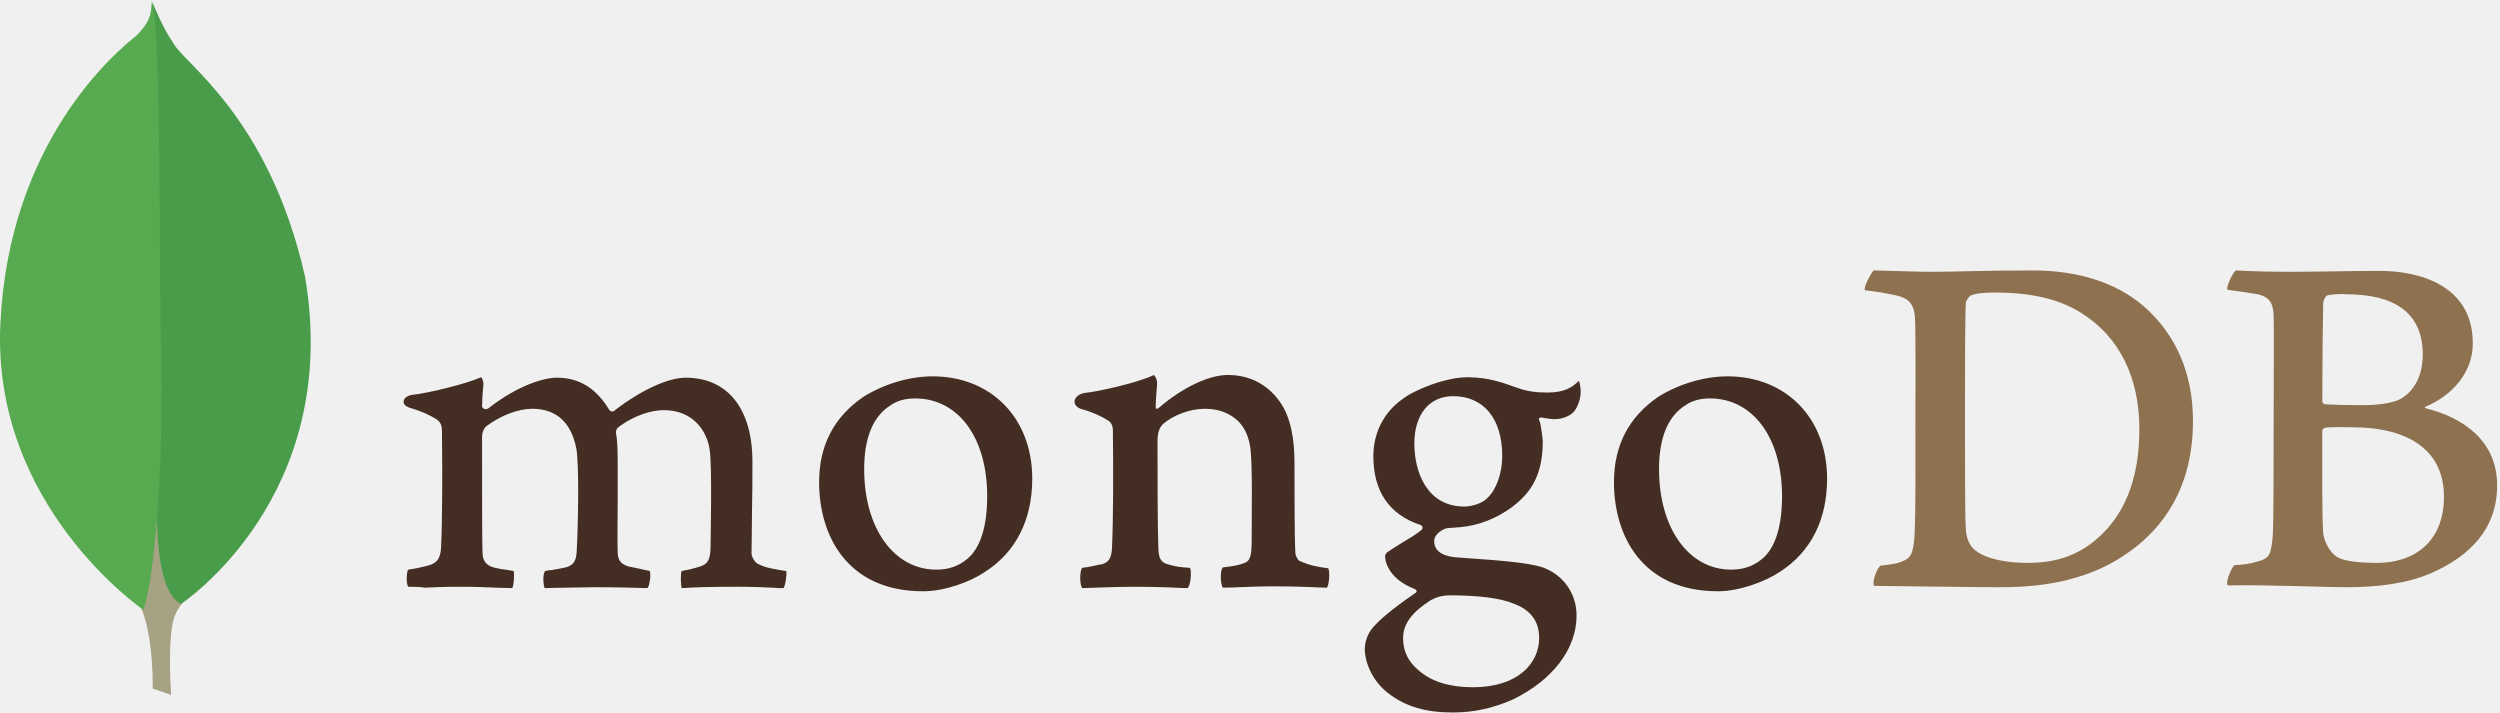
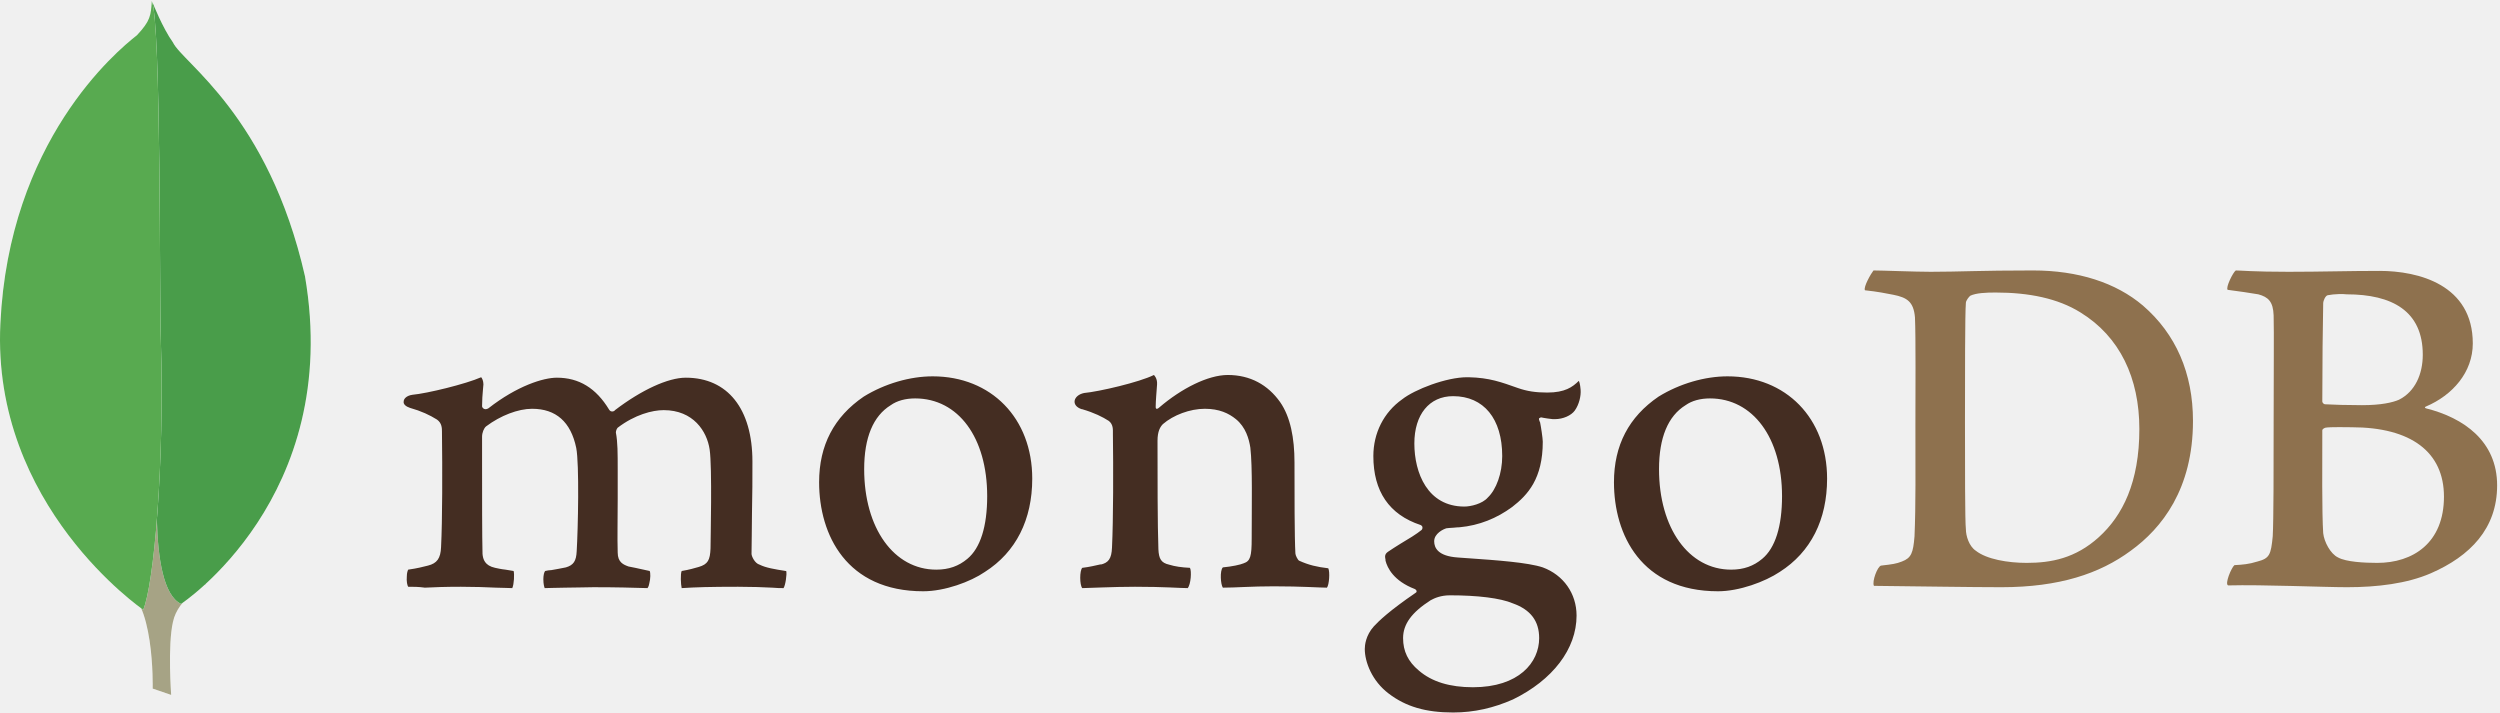
- <svg xmlns="http://www.w3.org/2000/svg" xmlns:xlink="http://www.w3.org/1999/xlink" width="256px" height="73px" viewBox="0 0 256 73" version="1.1" preserveAspectRatio="xMinYMin meet">
-   <defs>
-     <path id="path-1" d="M6.302,62.524 L4.411,61.878 C4.411,61.878 4.642,52.235 1.181,51.543 C-1.126,48.867 1.55,-61.964 9.855,51.174 C9.855,51.174 6.995,52.604 6.487,55.049 C5.933,57.449 6.302,62.524 6.302,62.524 L6.302,62.524 Z" />
-     <path id="path-3" d="M3.001,61.838 C3.001,61.838 19.565,50.949 15.689,28.293 C11.952,11.821 3.139,6.423 2.17,4.346 C1.109,2.87 0.094,0.286 0.094,0.286 L0.786,46.104 C0.786,46.15 -0.645,60.131 3.001,61.838" />
-     <path id="path-5" d="M14.666,62.438 C14.666,62.438 -0.883,51.825 0.04,33.138 C0.916,14.451 11.898,5.269 14.02,3.608 C15.404,2.132 15.451,1.578 15.543,0.101 C16.512,2.178 16.327,31.154 16.466,34.569 C16.881,47.719 15.727,59.946 14.666,62.438 L14.666,62.438 Z" />
-   </defs>
+ <svg xmlns="http://www.w3.org/2000/svg" width="512px" height="146px" viewBox="0 0 512 146" version="1.1">
+   <defs />
  <g stroke="none" stroke-width="1" fill="none" fill-rule="evenodd">
-     <g transform="translate(11.22428, 8.634064)">
-       <path d="M227.132,21.597 C226.902,21.643 226.671,22.151 226.671,22.428 C226.625,24.273 226.579,29.165 226.579,32.487 C226.579,32.579 226.717,32.763 226.856,32.763 C227.548,32.809 229.209,32.856 230.639,32.856 C232.623,32.856 233.777,32.579 234.423,32.302 C236.084,31.472 236.868,29.672 236.868,27.688 C236.868,23.212 233.731,21.505 229.07,21.505 C228.747,21.459 227.825,21.459 227.132,21.597 L227.132,21.597 Z M239.037,42.222 C239.037,37.654 235.669,35.116 229.578,35.116 C229.301,35.116 227.363,35.07 226.902,35.163 C226.763,35.209 226.579,35.301 226.579,35.44 C226.579,38.716 226.533,43.93 226.671,45.96 C226.763,46.836 227.41,48.082 228.194,48.451 C229.024,48.913 230.916,49.005 232.208,49.005 C235.853,49.005 239.037,46.975 239.037,42.222 L239.037,42.222 Z M217.72,19.06 C218.181,19.06 219.566,19.198 223.118,19.198 C226.487,19.198 229.163,19.106 232.439,19.106 C236.453,19.106 241.99,20.536 241.99,26.534 C241.99,29.487 239.913,31.841 237.191,32.994 C237.053,33.04 237.053,33.132 237.191,33.179 C241.067,34.148 244.482,36.547 244.482,41.069 C244.482,45.498 241.713,48.313 237.699,50.066 C235.253,51.127 232.208,51.497 229.117,51.497 C226.763,51.497 220.442,51.22 216.936,51.312 C216.567,51.174 217.259,49.512 217.581,49.236 C218.412,49.19 219.058,49.143 219.935,48.867 C221.181,48.544 221.319,48.175 221.503,46.283 C221.596,44.668 221.596,38.946 221.596,34.886 C221.596,29.303 221.642,25.519 221.596,23.674 C221.55,22.244 221.042,21.782 220.027,21.505 C219.243,21.367 217.951,21.182 216.889,21.044 C216.658,20.813 217.443,19.244 217.72,19.06 L217.72,19.06 Z M191.096,47.759 C192.204,48.636 194.373,49.005 196.311,49.005 C198.802,49.005 201.294,48.544 203.693,46.375 C206.139,44.16 207.846,40.746 207.846,35.301 C207.846,30.087 205.862,25.842 201.801,23.351 C199.494,21.92 196.541,21.321 193.127,21.321 C192.112,21.321 191.143,21.367 190.543,21.643 C190.404,21.736 190.082,22.151 190.082,22.382 C189.989,23.305 189.989,30.41 189.989,34.563 C189.989,38.854 189.989,44.852 190.082,45.544 C190.082,46.237 190.404,47.298 191.096,47.759 L191.096,47.759 Z M180.622,19.06 C181.499,19.06 184.867,19.198 186.482,19.198 C189.389,19.198 191.466,19.06 196.956,19.06 C201.57,19.06 205.446,20.306 208.215,22.658 C211.583,25.565 213.336,29.58 213.336,34.471 C213.336,41.438 210.153,45.452 206.969,47.759 C203.785,50.113 199.633,51.497 193.727,51.497 C190.589,51.497 185.191,51.404 180.715,51.358 L180.669,51.358 C180.438,50.943 181.038,49.328 181.407,49.282 C182.607,49.143 182.929,49.097 183.53,48.867 C184.498,48.498 184.683,47.99 184.822,46.283 C184.96,43.099 184.914,39.269 184.914,34.932 C184.914,31.841 184.96,25.796 184.867,23.858 C184.729,22.244 184.037,21.828 182.653,21.551 C181.961,21.413 181.038,21.228 179.746,21.09 C179.561,20.767 180.392,19.336 180.622,19.06 L180.622,19.06 Z" fill="#8E714E" />
-       <path d="M124.792,49.559 C123.639,49.42 122.808,49.236 121.793,48.774 C121.655,48.682 121.424,48.221 121.424,48.036 C121.331,46.421 121.331,41.807 121.331,38.716 C121.331,36.224 120.917,34.055 119.855,32.533 C118.609,30.779 116.81,29.764 114.503,29.764 C112.472,29.764 109.75,31.149 107.489,33.087 C107.443,33.132 107.074,33.456 107.12,32.948 C107.12,32.44 107.213,31.425 107.259,30.733 C107.305,30.087 106.936,29.764 106.936,29.764 C105.459,30.502 101.306,31.472 99.784,31.61 C98.677,31.841 98.4,32.902 99.553,33.271 L99.6,33.271 C100.845,33.64 101.676,34.055 102.321,34.471 C102.783,34.84 102.737,35.347 102.737,35.763 C102.783,39.223 102.783,44.529 102.645,47.436 C102.599,48.59 102.276,49.005 101.445,49.19 L101.537,49.143 C100.891,49.282 100.384,49.42 99.599,49.512 C99.322,49.789 99.322,51.266 99.599,51.589 C100.107,51.589 102.783,51.45 104.998,51.45 C108.043,51.45 109.612,51.589 110.396,51.589 C110.719,51.22 110.812,49.835 110.627,49.512 C109.75,49.466 109.104,49.374 108.505,49.19 C107.674,49.005 107.443,48.59 107.397,47.621 C107.305,45.175 107.305,40.008 107.305,36.501 C107.305,35.532 107.582,35.07 107.858,34.794 C108.92,33.871 110.627,33.225 112.15,33.225 C113.626,33.225 114.595,33.686 115.333,34.286 C116.348,35.116 116.671,36.316 116.81,37.193 C117.04,39.177 116.948,43.099 116.948,46.513 C116.948,48.359 116.81,48.82 116.118,49.051 C115.795,49.19 114.964,49.374 113.995,49.466 C113.672,49.789 113.765,51.22 113.995,51.543 C115.333,51.543 116.902,51.404 119.209,51.404 C122.07,51.404 123.916,51.543 124.654,51.543 C124.884,51.266 124.977,49.928 124.792,49.559 L124.792,49.559 L124.792,49.559 Z M137.573,31.933 C135.128,31.933 133.605,33.825 133.605,36.778 C133.605,39.777 134.943,43.237 138.727,43.237 C139.373,43.237 140.572,42.961 141.126,42.315 C142.003,41.484 142.603,39.823 142.603,38.07 C142.603,34.24 140.711,31.933 137.573,31.933 L137.573,31.933 Z M137.25,52.327 C136.328,52.327 135.681,52.604 135.266,52.835 C133.328,54.08 132.452,55.28 132.452,56.711 C132.452,58.049 132.959,59.11 134.067,60.033 C135.405,61.186 137.25,61.74 139.603,61.74 C144.31,61.74 146.386,59.202 146.386,56.711 C146.386,54.957 145.509,53.804 143.71,53.158 C142.418,52.604 140.065,52.327 137.25,52.327 L137.25,52.327 Z M137.573,64.324 C134.759,64.324 132.728,63.724 130.975,62.386 C129.268,61.094 128.53,59.156 128.53,57.818 C128.53,57.449 128.622,56.434 129.453,55.511 C129.96,54.957 131.067,53.896 133.698,52.097 C133.79,52.05 133.836,52.004 133.836,51.912 C133.836,51.819 133.743,51.727 133.651,51.681 C131.483,50.851 130.837,49.512 130.652,48.774 L130.652,48.682 C130.606,48.405 130.514,48.128 130.929,47.851 C131.252,47.621 131.714,47.344 132.221,47.021 C133.005,46.56 133.836,46.052 134.343,45.637 C134.436,45.544 134.436,45.452 134.436,45.36 C134.436,45.268 134.343,45.175 134.251,45.129 C131.021,44.068 129.406,41.668 129.406,38.07 C129.406,35.717 130.468,33.594 132.359,32.256 C133.651,31.241 136.881,29.995 139.004,29.995 L139.142,29.995 C141.311,30.041 142.51,30.502 144.217,31.102 C145.14,31.425 146.017,31.564 147.217,31.564 C149.016,31.564 149.801,31.01 150.446,30.364 C150.493,30.456 150.585,30.687 150.631,31.287 C150.677,31.887 150.493,32.763 150.031,33.41 C149.662,33.917 148.832,34.286 148.001,34.286 L147.77,34.286 C146.94,34.194 146.571,34.102 146.571,34.102 L146.386,34.194 C146.34,34.286 146.386,34.378 146.432,34.517 L146.479,34.609 C146.571,35.025 146.755,36.27 146.755,36.593 C146.755,40.377 145.233,42.038 143.618,43.283 C142.049,44.437 140.25,45.175 138.219,45.36 C138.173,45.36 137.989,45.36 137.573,45.406 C137.342,45.406 137.02,45.452 136.973,45.452 L136.927,45.452 C136.558,45.544 135.636,46.006 135.636,46.79 C135.636,47.482 136.051,48.313 138.035,48.451 C138.45,48.498 138.865,48.498 139.327,48.544 C141.957,48.728 145.233,48.959 146.755,49.466 C148.878,50.251 150.216,52.142 150.216,54.404 C150.216,57.818 147.77,61.002 143.71,62.985 C141.726,63.862 139.742,64.324 137.573,64.324 L137.573,64.324 Z M163.874,32.164 C162.904,32.164 162.028,32.394 161.382,32.856 C159.583,33.963 158.66,36.178 158.66,39.408 C158.66,45.452 161.705,49.697 166.042,49.697 C167.334,49.697 168.349,49.328 169.226,48.59 C170.564,47.482 171.256,45.268 171.256,42.176 C171.256,36.178 168.257,32.164 163.874,32.164 L163.874,32.164 Z M164.704,51.912 C156.86,51.912 154.046,46.144 154.046,40.746 C154.046,36.962 155.568,34.055 158.613,31.979 C160.782,30.641 163.366,29.903 165.673,29.903 C171.671,29.903 175.87,34.194 175.87,40.377 C175.87,44.576 174.209,47.897 171.025,49.928 C169.503,50.943 166.873,51.912 164.704,51.912 L164.704,51.912 L164.704,51.912 Z M82.481,32.164 C81.512,32.164 80.636,32.394 79.989,32.856 C78.19,33.963 77.267,36.178 77.267,39.408 C77.267,45.452 80.312,49.697 84.65,49.697 C85.942,49.697 86.957,49.328 87.833,48.59 C89.171,47.482 89.864,45.268 89.864,42.176 C89.864,36.178 86.91,32.164 82.481,32.164 L82.481,32.164 Z M83.312,51.912 C75.468,51.912 72.653,46.144 72.653,40.746 C72.653,36.962 74.176,34.055 77.221,31.979 C79.39,30.641 81.974,29.903 84.281,29.903 C90.279,29.903 94.478,34.194 94.478,40.377 C94.478,44.576 92.817,47.897 89.633,49.928 C88.156,50.943 85.526,51.912 83.312,51.912 L83.312,51.912 Z M30.573,51.45 C30.48,51.312 30.388,50.897 30.434,50.389 C30.434,50.02 30.527,49.789 30.573,49.697 C31.542,49.559 32.049,49.42 32.603,49.282 C33.526,49.051 33.895,48.544 33.941,47.39 C34.08,44.622 34.08,39.361 34.033,35.717 L34.033,35.624 C34.033,35.209 34.033,34.701 33.526,34.332 C32.787,33.871 31.911,33.456 30.757,33.132 C30.342,32.994 30.065,32.763 30.111,32.487 C30.111,32.21 30.388,31.887 30.988,31.795 C32.511,31.656 36.478,30.687 38.047,29.995 C38.14,30.087 38.278,30.364 38.278,30.733 L38.232,31.241 C38.186,31.748 38.14,32.348 38.14,32.948 C38.14,33.132 38.324,33.271 38.509,33.271 C38.601,33.271 38.694,33.225 38.786,33.179 C41.739,30.872 44.415,30.041 45.799,30.041 C48.06,30.041 49.813,31.102 51.152,33.317 C51.244,33.456 51.336,33.501 51.475,33.501 C51.567,33.501 51.705,33.456 51.751,33.363 C54.474,31.287 57.196,30.041 58.995,30.041 C63.286,30.041 65.824,33.225 65.824,38.623 C65.824,40.146 65.824,42.13 65.778,43.93 C65.778,45.544 65.732,47.021 65.732,48.082 C65.732,48.313 66.055,49.051 66.563,49.19 C67.208,49.512 68.085,49.651 69.239,49.835 L69.285,49.835 C69.377,50.158 69.193,51.358 69.008,51.589 C68.731,51.589 68.316,51.589 67.855,51.543 C66.978,51.497 65.732,51.45 64.348,51.45 C61.487,51.45 60.011,51.497 58.58,51.589 C58.488,51.22 58.442,50.113 58.58,49.835 C59.411,49.697 59.826,49.559 60.334,49.42 C61.257,49.143 61.487,48.728 61.533,47.528 C61.533,46.652 61.718,39.177 61.441,37.377 C61.164,35.532 59.78,33.363 56.734,33.363 C55.581,33.363 53.782,33.825 52.028,35.163 C51.936,35.255 51.844,35.486 51.844,35.624 L51.844,35.67 C52.028,36.639 52.028,37.747 52.028,39.454 L52.028,42.453 C52.028,44.529 51.982,46.467 52.028,47.944 C52.028,48.959 52.628,49.19 53.136,49.374 C53.412,49.42 53.597,49.466 53.828,49.512 C54.243,49.605 54.658,49.697 55.304,49.835 C55.397,50.02 55.397,50.62 55.258,51.127 C55.212,51.404 55.119,51.543 55.074,51.589 C53.505,51.543 51.89,51.497 49.537,51.497 C48.845,51.497 47.645,51.543 46.63,51.543 C45.799,51.543 45.015,51.589 44.553,51.589 C44.507,51.497 44.415,51.174 44.415,50.666 C44.415,50.251 44.507,49.928 44.6,49.835 C44.83,49.789 45.015,49.743 45.246,49.743 C45.799,49.651 46.26,49.559 46.722,49.466 C47.506,49.236 47.783,48.82 47.829,47.806 C47.968,45.498 48.106,38.9 47.783,37.239 C47.23,34.563 45.707,33.225 43.261,33.225 C41.831,33.225 40.031,33.917 38.555,35.025 C38.324,35.209 38.14,35.67 38.14,36.086 L38.14,38.808 C38.14,42.13 38.14,46.283 38.186,48.082 C38.232,48.636 38.416,49.282 39.478,49.512 C39.708,49.559 40.078,49.651 40.539,49.697 L41.37,49.835 C41.462,50.113 41.416,51.22 41.231,51.589 C40.77,51.589 40.216,51.543 39.57,51.543 C38.601,51.497 37.355,51.45 35.971,51.45 C34.356,51.45 33.203,51.497 32.28,51.543 C31.634,51.45 31.126,51.45 30.573,51.45 L30.573,51.45 Z" fill="#442D22" />
-       <mask id="mask-2" fill="white">
-         <use xlink:href="#path-1" />
-       </mask>
-       <use fill="#A6A385" xlink:href="#path-1" />
-     </g>
-     <g transform="translate(15.54132, 0)">
-       <mask id="mask-4" fill="white">
-         <use xlink:href="#path-3" />
-       </mask>
-       <use fill="#499D4A" xlink:href="#path-3" />
-     </g>
    <g>
-       <mask id="mask-6" fill="white">
-         <use xlink:href="#path-5" />
-       </mask>
-       <use fill="#58AA50" xlink:href="#path-5" />
+       <path d="M476.713,60.463 C476.252,60.555 475.791,61.57 475.791,62.124 C475.699,65.815 475.607,75.597 475.607,82.241 C475.607,82.426 475.883,82.795 476.16,82.795 C477.544,82.887 480.866,82.979 483.727,82.979 C487.695,82.979 490.002,82.426 491.295,81.873 C494.616,80.211 496.185,76.612 496.185,72.644 C496.185,63.693 489.91,60.278 480.589,60.278 C479.943,60.186 478.098,60.186 476.713,60.463 L476.713,60.463 L476.713,60.463 Z M500.523,101.713 C500.523,92.577 493.786,87.501 481.605,87.501 C481.051,87.501 477.175,87.409 476.252,87.593 C475.975,87.686 475.607,87.871 475.607,88.148 C475.607,94.699 475.514,105.128 475.791,109.187 C475.975,110.941 477.268,113.433 478.837,114.171 C480.497,115.094 484.281,115.278 486.865,115.278 C494.155,115.278 500.523,111.218 500.523,101.713 L500.523,101.713 L500.523,101.713 Z M457.889,55.388 C458.811,55.388 461.58,55.664 468.685,55.664 C475.422,55.664 480.774,55.48 487.326,55.48 C495.354,55.48 506.428,58.34 506.428,70.337 C506.428,76.243 502.275,80.95 496.831,83.257 C496.555,83.349 496.555,83.533 496.831,83.625 C504.582,85.564 511.412,90.362 511.412,99.406 C511.412,108.265 505.875,113.894 497.846,117.401 C492.955,119.523 486.865,120.261 480.682,120.261 C475.975,120.261 463.333,119.708 456.32,119.893 C455.582,119.615 456.966,116.293 457.611,115.74 C459.273,115.647 460.564,115.555 462.318,115.001 C464.81,114.356 465.086,113.617 465.455,109.834 C465.64,106.604 465.64,95.16 465.64,87.04 C465.64,75.874 465.733,68.307 465.64,64.616 C465.548,61.755 464.533,60.832 462.503,60.278 C460.934,60.002 458.35,59.632 456.227,59.356 C455.765,58.894 457.334,55.756 457.889,55.388 L457.889,55.388 L457.889,55.388 Z M404.641,112.787 C406.857,114.539 411.194,115.278 415.07,115.278 C420.053,115.278 425.036,114.356 429.835,110.018 C434.726,105.589 438.14,98.76 438.14,87.871 C438.14,77.442 434.172,68.952 426.051,63.97 C421.437,61.108 415.531,59.909 408.702,59.909 C406.672,59.909 404.734,60.002 403.535,60.555 C403.257,60.74 402.612,61.57 402.612,62.031 C402.427,63.877 402.427,78.088 402.427,86.394 C402.427,94.976 402.427,106.973 402.612,108.357 C402.612,109.742 403.257,111.864 404.641,112.787 L404.641,112.787 L404.641,112.787 Z M383.693,55.388 C385.447,55.388 392.183,55.664 395.413,55.664 C401.228,55.664 405.38,55.388 416.361,55.388 C425.589,55.388 433.341,57.879 438.878,62.585 C445.614,68.399 449.122,76.428 449.122,86.209 C449.122,100.144 442.754,108.173 436.386,112.787 C430.02,117.493 421.714,120.261 409.902,120.261 C403.627,120.261 392.83,120.077 383.878,119.984 L383.786,119.984 C383.325,119.154 384.524,115.924 385.262,115.832 C387.662,115.555 388.308,115.462 389.508,115.001 C391.445,114.263 391.815,113.248 392.092,109.834 C392.368,103.466 392.276,95.807 392.276,87.132 C392.276,80.95 392.368,68.86 392.183,64.984 C391.907,61.755 390.523,60.925 387.754,60.37 C386.37,60.094 384.524,59.724 381.941,59.448 C381.571,58.801 383.232,55.941 383.693,55.388 L383.693,55.388 L383.693,55.388 Z" fill="#8E714E" />
+       <path d="M272.033,116.385 C269.726,116.108 268.065,115.74 266.035,114.817 C265.758,114.632 265.296,113.71 265.296,113.34 C265.112,110.11 265.112,100.882 265.112,94.699 C265.112,89.716 264.282,85.379 262.159,82.334 C259.667,78.826 256.068,76.797 251.454,76.797 C247.394,76.797 241.949,79.565 237.427,83.441 C237.335,83.533 236.597,84.18 236.689,83.164 C236.689,82.149 236.874,80.119 236.966,78.735 C237.059,77.442 236.32,76.797 236.32,76.797 C233.367,78.273 225.062,80.211 222.016,80.488 C219.802,80.95 219.248,83.072 221.555,83.81 L221.648,83.81 C224.139,84.548 225.8,85.379 227.091,86.209 C228.014,86.948 227.922,87.963 227.922,88.794 C228.014,95.715 228.014,106.327 227.738,112.141 C227.646,114.448 227,115.278 225.339,115.647 L225.523,115.555 C224.231,115.832 223.216,116.108 221.647,116.293 C221.093,116.847 221.093,119.8 221.647,120.446 C222.662,120.446 228.014,120.169 232.445,120.169 C238.535,120.169 241.673,120.446 243.241,120.446 C243.887,119.708 244.072,116.939 243.703,116.293 C241.949,116.201 240.657,116.017 239.458,115.647 C237.797,115.278 237.335,114.448 237.242,112.51 C237.059,107.618 237.059,97.283 237.059,90.27 C237.059,88.332 237.612,87.409 238.165,86.855 C240.288,85.01 243.703,83.718 246.748,83.718 C249.701,83.718 251.639,84.641 253.115,85.841 C255.145,87.501 255.791,89.9 256.068,91.654 C256.529,95.622 256.345,103.466 256.345,110.295 C256.345,113.986 256.068,114.909 254.684,115.37 C254.038,115.647 252.377,116.017 250.439,116.201 C249.793,116.847 249.978,119.708 250.439,120.354 C253.115,120.354 256.253,120.077 260.867,120.077 C266.588,120.077 270.28,120.354 271.756,120.354 C272.217,119.8 272.402,117.124 272.033,116.385 L272.033,116.385 L272.033,116.385 Z M297.595,81.134 C292.704,81.134 289.659,84.918 289.659,90.823 C289.659,96.822 292.335,103.743 299.902,103.743 C301.194,103.743 303.594,103.189 304.7,101.897 C306.454,100.236 307.654,96.914 307.654,93.408 C307.654,85.748 303.87,81.134 297.595,81.134 L297.595,81.134 L297.595,81.134 Z M296.949,121.922 C295.104,121.922 293.811,122.476 292.981,122.938 C289.105,125.429 287.352,127.828 287.352,130.69 C287.352,133.365 288.367,135.487 290.582,137.333 C293.258,139.64 296.949,140.748 301.655,140.748 C311.068,140.748 315.221,135.672 315.221,130.69 C315.221,127.182 313.467,124.875 309.869,123.584 C307.285,122.476 302.578,121.922 296.949,121.922 L296.949,121.922 L296.949,121.922 Z M297.595,145.916 C291.966,145.916 287.905,144.716 284.399,142.04 C280.984,139.456 279.508,135.58 279.508,132.904 C279.508,132.166 279.693,130.135 281.354,128.29 C282.368,127.182 284.583,125.06 289.844,121.461 C290.028,121.369 290.12,121.277 290.12,121.092 C290.12,120.907 289.935,120.722 289.751,120.631 C285.414,118.97 284.122,116.293 283.752,114.817 L283.752,114.632 C283.661,114.078 283.476,113.525 284.307,112.971 C284.953,112.51 285.876,111.956 286.89,111.31 C288.459,110.387 290.12,109.372 291.135,108.541 C291.32,108.357 291.32,108.173 291.32,107.988 C291.32,107.803 291.135,107.618 290.951,107.527 C284.492,105.404 281.262,100.605 281.262,93.408 C281.262,88.701 283.384,84.456 287.167,81.78 C289.751,79.749 296.211,77.258 300.456,77.258 L300.733,77.258 C305.07,77.35 307.469,78.273 310.883,79.473 C312.729,80.119 314.483,80.395 316.882,80.395 C320.481,80.395 322.05,79.288 323.341,77.997 C323.434,78.181 323.619,78.643 323.711,79.842 C323.803,81.042 323.434,82.795 322.511,84.087 C321.773,85.102 320.112,85.841 318.451,85.841 L317.989,85.841 C316.328,85.656 315.59,85.471 315.59,85.471 L315.221,85.656 C315.129,85.841 315.221,86.025 315.313,86.302 L315.406,86.487 C315.59,87.317 315.959,89.808 315.959,90.455 C315.959,98.022 312.914,101.343 309.684,103.835 C306.546,106.142 302.948,107.618 298.887,107.988 C298.795,107.988 298.426,107.988 297.595,108.08 C297.134,108.08 296.488,108.173 296.395,108.173 L296.303,108.173 C295.565,108.357 293.72,109.28 293.72,110.848 C293.72,112.232 294.55,113.894 298.518,114.171 C299.348,114.263 300.179,114.263 301.102,114.356 C306.362,114.724 312.914,115.186 315.959,116.201 C320.204,117.769 322.88,121.553 322.88,126.075 C322.88,132.904 317.989,139.272 309.869,143.239 C305.901,144.993 301.932,145.916 297.595,145.916 L297.595,145.916 L297.595,145.916 Z M350.196,81.595 C348.258,81.595 346.504,82.056 345.212,82.979 C341.614,85.194 339.768,89.624 339.768,96.083 C339.768,108.173 345.858,116.663 354.533,116.663 C357.117,116.663 359.147,115.924 360.9,114.448 C363.576,112.232 364.961,107.803 364.961,101.62 C364.961,89.624 358.962,81.595 350.196,81.595 L350.196,81.595 L350.196,81.595 Z M351.857,121.092 C336.169,121.092 330.54,109.557 330.54,98.76 C330.54,91.193 333.585,85.379 339.675,81.226 C344.013,78.55 349.181,77.074 353.795,77.074 C365.791,77.074 374.189,85.656 374.189,98.022 C374.189,106.419 370.867,113.063 364.499,117.124 C361.454,119.154 356.194,121.092 351.856,121.092 L351.857,121.092 L351.857,121.092 Z M187.411,81.595 C185.473,81.595 183.72,82.056 182.427,82.979 C178.829,85.194 176.983,89.624 176.983,96.083 C176.983,108.173 183.073,116.663 191.748,116.663 C194.332,116.663 196.362,115.924 198.116,114.448 C200.791,112.232 202.176,107.803 202.176,101.62 C202.176,89.624 196.27,81.595 187.411,81.595 L187.411,81.595 L187.411,81.595 Z M189.072,121.092 C173.384,121.092 167.755,109.557 167.755,98.76 C167.755,91.193 170.8,85.379 176.89,81.226 C181.228,78.55 186.396,77.074 191.01,77.074 C203.007,77.074 211.404,85.656 211.404,98.022 C211.404,106.419 208.082,113.063 201.714,117.124 C198.761,119.154 193.501,121.092 189.072,121.092 L189.072,121.092 L189.072,121.092 Z M83.594,120.169 C83.409,119.893 83.225,119.062 83.317,118.047 C83.317,117.308 83.502,116.847 83.594,116.663 C85.532,116.385 86.547,116.108 87.654,115.832 C89.5,115.37 90.238,114.356 90.33,112.049 C90.608,106.512 90.608,95.991 90.515,88.701 L90.515,88.516 C90.515,87.686 90.515,86.67 89.5,85.932 C88.023,85.01 86.27,84.18 83.963,83.533 C83.132,83.257 82.579,82.795 82.671,82.241 C82.671,81.688 83.225,81.042 84.425,80.857 C87.47,80.58 95.406,78.643 98.543,77.258 C98.728,77.442 99.005,77.997 99.005,78.735 L98.913,79.749 C98.82,80.765 98.728,81.965 98.728,83.164 C98.728,83.533 99.097,83.81 99.466,83.81 C99.651,83.81 99.836,83.718 100.02,83.625 C105.926,79.011 111.278,77.35 114.046,77.35 C118.569,77.35 122.075,79.473 124.752,83.902 C124.936,84.18 125.121,84.271 125.398,84.271 C125.582,84.271 125.859,84.18 125.951,83.995 C131.396,79.842 136.84,77.35 140.439,77.35 C149.021,77.35 154.097,83.718 154.097,94.515 C154.097,97.56 154.097,101.528 154.005,105.128 C154.005,108.357 153.913,111.31 153.913,113.433 C153.913,113.894 154.558,115.37 155.574,115.647 C156.865,116.293 158.619,116.57 160.926,116.939 L161.018,116.939 C161.203,117.585 160.834,119.984 160.465,120.446 C159.911,120.446 159.08,120.446 158.158,120.354 C156.404,120.261 153.913,120.169 151.144,120.169 C145.423,120.169 142.47,120.261 139.608,120.446 C139.425,119.708 139.332,117.493 139.608,116.939 C141.27,116.663 142.1,116.385 143.116,116.108 C144.962,115.555 145.423,114.724 145.515,112.325 C145.515,110.572 145.884,95.622 145.33,92.023 C144.777,88.332 142.008,83.995 135.917,83.995 C133.61,83.995 130.012,84.918 126.505,87.593 C126.321,87.778 126.136,88.239 126.136,88.516 L126.136,88.609 C126.505,90.546 126.505,92.762 126.505,96.176 L126.505,102.174 C126.505,106.327 126.412,110.203 126.505,113.155 C126.505,115.186 127.705,115.647 128.72,116.017 C129.274,116.108 129.642,116.201 130.104,116.293 C130.935,116.478 131.765,116.663 133.057,116.939 C133.242,117.308 133.242,118.508 132.965,119.523 C132.872,120.077 132.687,120.354 132.596,120.446 C129.458,120.354 126.228,120.261 121.522,120.261 C120.138,120.261 117.738,120.354 115.708,120.354 C114.046,120.354 112.478,120.446 111.556,120.446 C111.463,120.261 111.278,119.615 111.278,118.6 C111.278,117.769 111.463,117.124 111.648,116.939 C112.109,116.847 112.478,116.755 112.94,116.755 C114.046,116.57 114.969,116.385 115.892,116.201 C117.461,115.74 118.015,114.909 118.107,112.879 C118.384,108.265 118.661,95.069 118.015,91.746 C116.908,86.394 113.863,83.718 108.971,83.718 C106.111,83.718 102.511,85.102 99.559,87.317 C99.097,87.686 98.728,88.609 98.728,89.439 L98.728,94.884 C98.728,101.528 98.728,109.834 98.82,113.433 C98.913,114.539 99.281,115.832 101.404,116.293 C101.866,116.385 102.604,116.57 103.527,116.663 L105.188,116.939 C105.373,117.493 105.28,119.708 104.911,120.446 C103.988,120.446 102.881,120.354 101.588,120.354 C99.651,120.261 97.159,120.169 94.391,120.169 C91.161,120.169 88.854,120.261 87.008,120.354 C85.716,120.169 84.701,120.169 83.594,120.169 L83.594,120.169 L83.594,120.169 Z" fill="#442D22" />
+       <g>
+         <path d="M35.053,142.317 L31.27,141.024 C31.27,141.024 31.732,121.738 24.811,120.354 C20.197,115.001 25.549,-106.659 42.159,119.615 C42.159,119.615 36.438,122.476 35.423,127.367 C34.315,132.166 35.053,142.317 35.053,142.317 L35.053,142.317 L35.053,142.317 Z" fill="#FFFFFF" />
+         <path d="M35.053,142.317 L31.27,141.024 C31.27,141.024 31.732,121.738 24.811,120.354 C20.197,115.001 25.549,-106.659 42.159,119.615 C42.159,119.615 36.438,122.476 35.423,127.367 C34.315,132.166 35.053,142.317 35.053,142.317 L35.053,142.317 L35.053,142.317 Z" fill="#A6A385" />
+         <path d="M37.084,123.676 C37.084,123.676 70.213,101.897 62.461,56.587 C54.987,23.643 37.36,12.846 35.423,8.693 C33.301,5.74 31.27,0.572 31.27,0.572 L32.655,92.207 C32.655,92.3 29.794,120.261 37.084,123.676" fill="#FFFFFF" />
+         <path d="M37.084,123.676 C37.084,123.676 70.213,101.897 62.461,56.587 C54.987,23.643 37.36,12.846 35.423,8.693 C33.301,5.74 31.27,0.572 31.27,0.572 L32.655,92.207 C32.655,92.3 29.794,120.261 37.084,123.676" fill="#499D4A" />
+         <path d="M29.333,124.875 C29.333,124.875 -1.767,103.65 0.079,66.277 C1.832,28.903 23.795,10.539 28.04,7.216 C30.809,4.264 30.901,3.156 31.086,0.203 C33.024,4.356 32.655,62.309 32.931,69.137 C33.762,95.437 31.455,119.893 29.333,124.875 L29.333,124.875 L29.333,124.875 Z" fill="#FFFFFF" />
+         <path d="M29.333,124.875 C29.333,124.875 -1.767,103.65 0.079,66.277 C1.832,28.903 23.795,10.539 28.04,7.216 C30.809,4.264 30.901,3.156 31.086,0.203 C33.024,4.356 32.655,62.309 32.931,69.137 C33.762,95.437 31.455,119.893 29.333,124.875 L29.333,124.875 L29.333,124.875 Z" fill="#58AA50" />
+       </g>
    </g>
  </g>
</svg>
